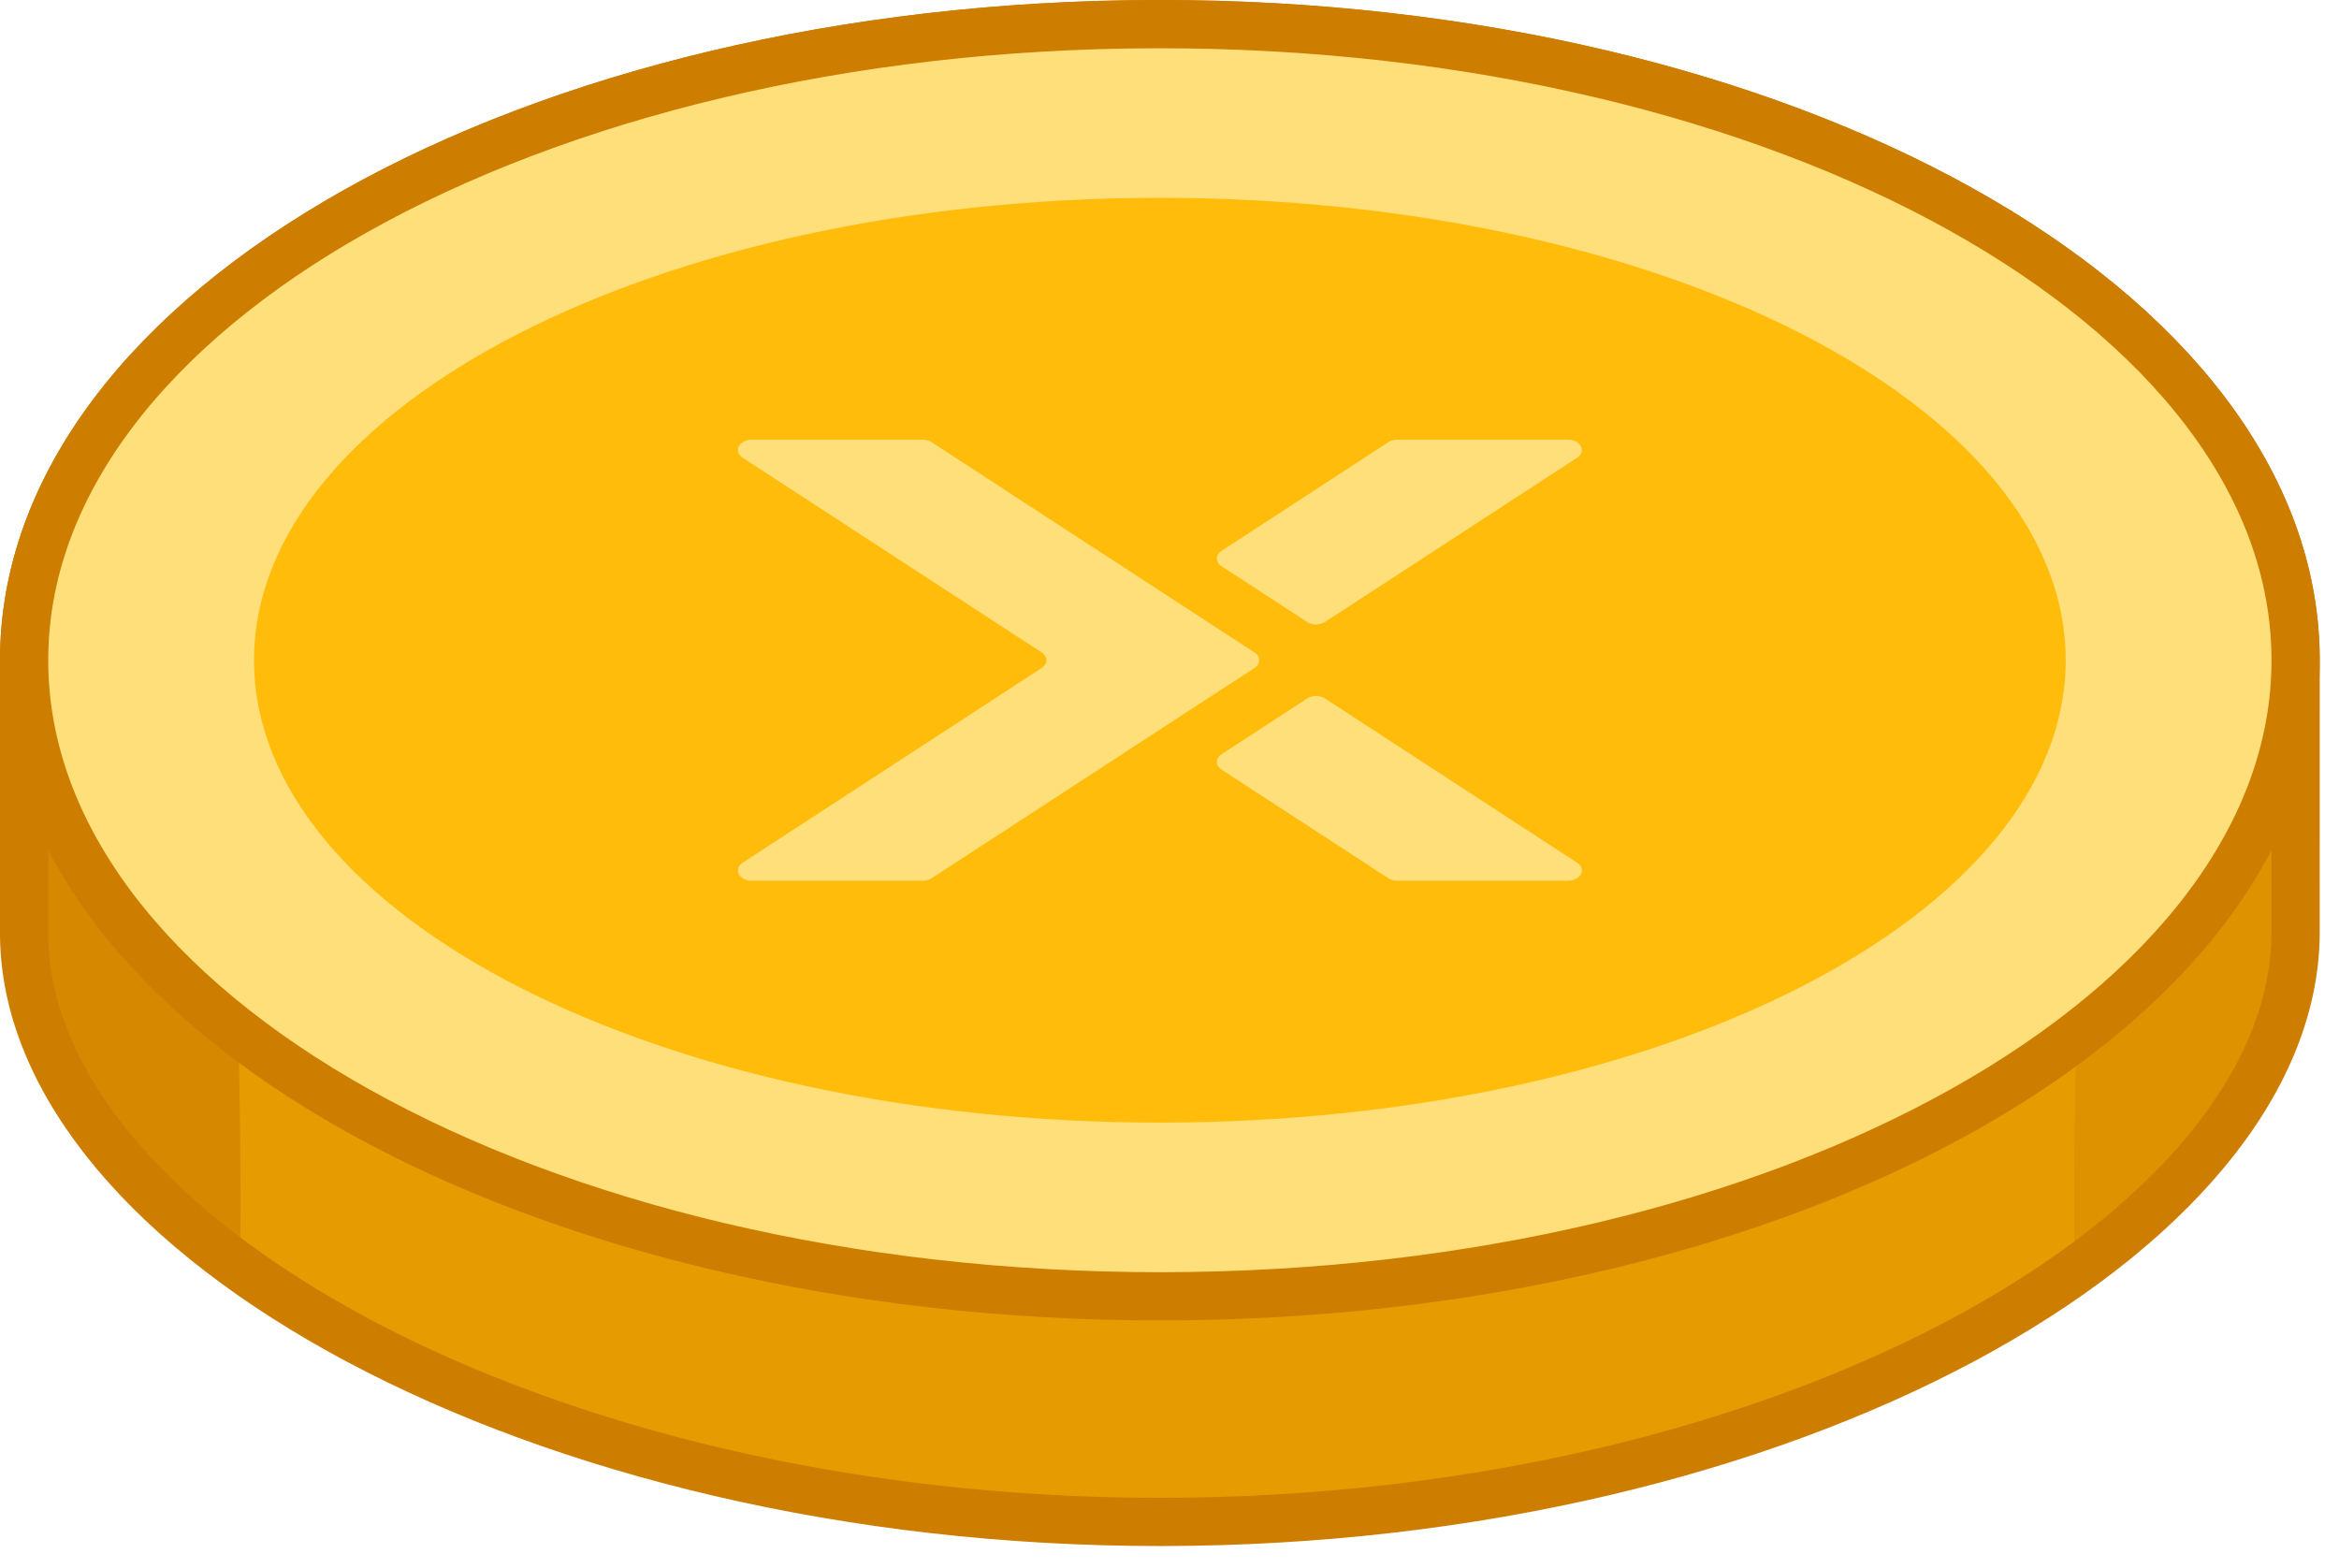
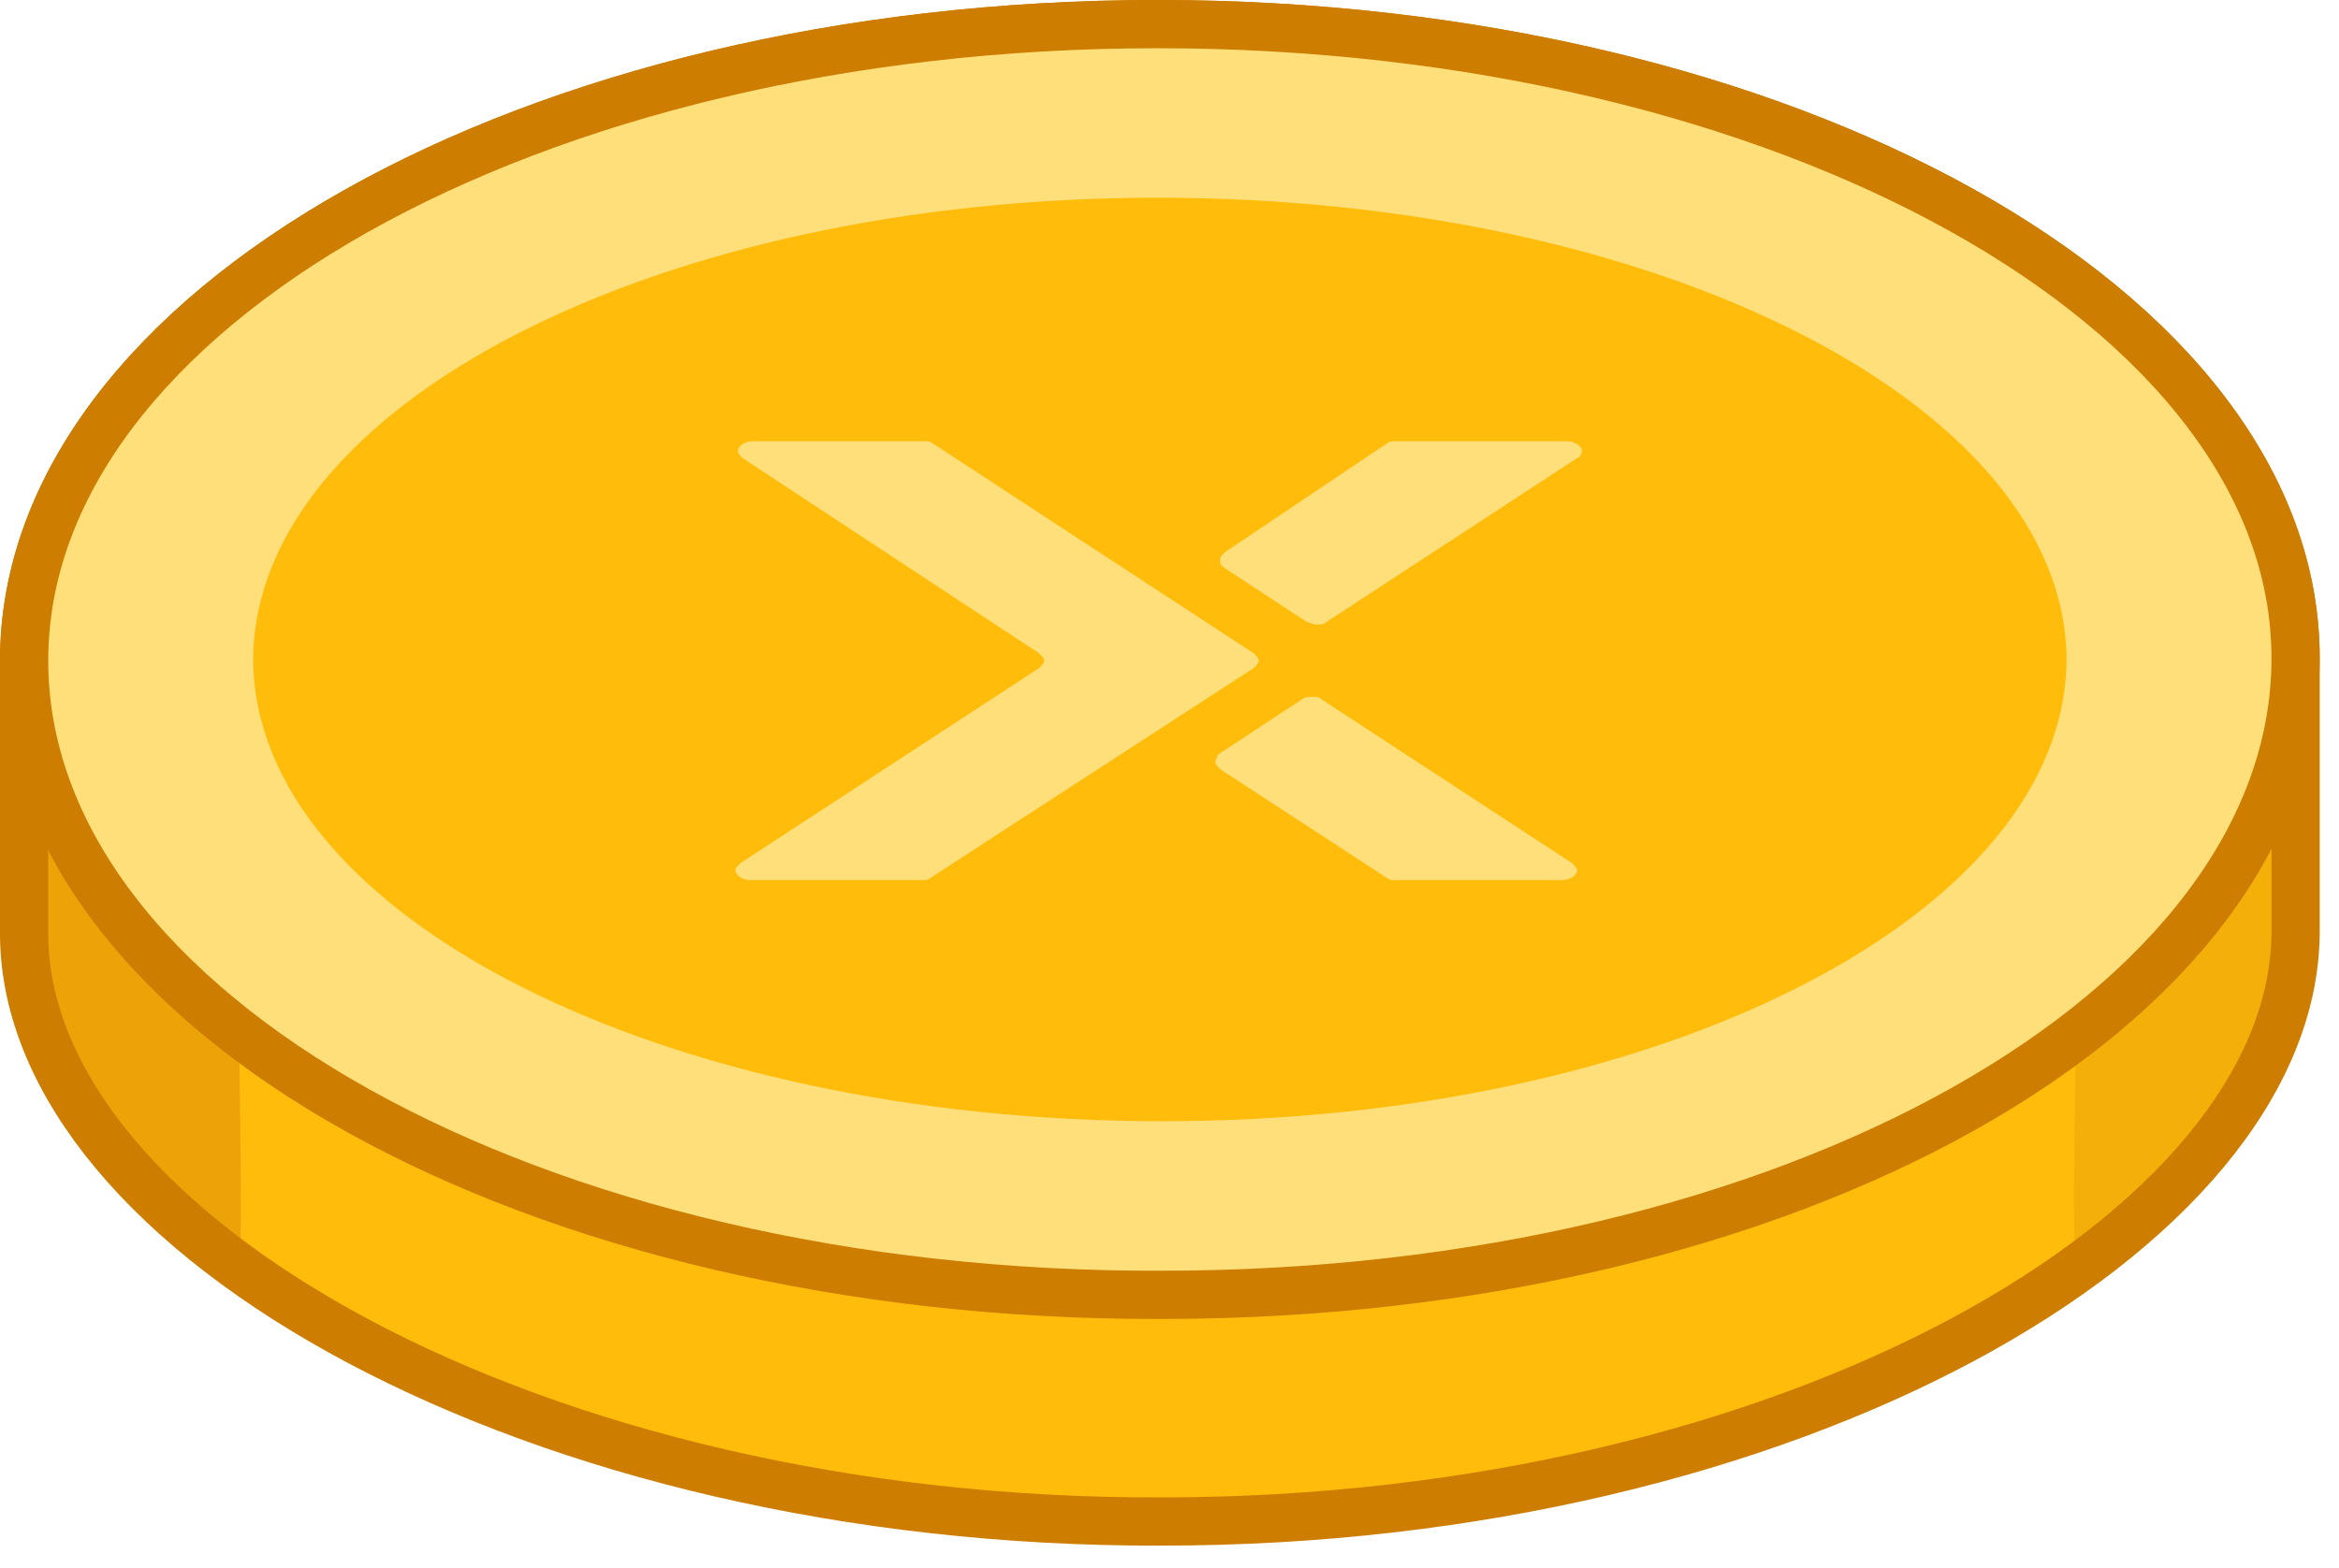
- <svg xmlns="http://www.w3.org/2000/svg" width="97px" height="65px" viewBox="0 0 97 65" version="1.1">
-   <defs />
-   <g id="Page-1" stroke="none" stroke-width="1" fill="none" fill-rule="evenodd">
+ <svg xmlns="http://www.w3.org/2000/svg" version="1.1" id="Layer_1" x="0px" y="0px" viewBox="0 0 97 65" style="enable-background:new 0 0 97 65;" xml:space="preserve">
+   <style type="text/css">
+ 	.st0{fill:#E69C00;}
+ 	.st1{fill:#FFBC0B;stroke:#CD7D00;stroke-width:2;stroke-miterlimit:10;}
+ 	.st2{fill:#FFDF7A;}
+ 	.st3{fill:none;stroke:#CD7D00;stroke-width:2;}
+ 	.st4{fill:#FFBC0B;}
+ 	.st5{opacity:0.4;fill:#CD7D00;enable-background:new    ;}
+ 	.st6{opacity:0.2;fill:#CD7D00;enable-background:new    ;}
+ </style>
+   <g id="Page-1">
    <g transform="translate(0, 1)">
-       <path d="M48.017,0 C22.005,0.026 0.954,11.857 1,26.427 L1,37.784 C1.1,50.157 22.171,62.144 48.184,62.118 C74.17,62.092 95.1,50.157 95.2,37.737 L95.201,26.333 C95.154,11.764 74.03,-0.026 48.017,0" id="Fill-1" fill="#E69C00" />
-       <path d="M48.017,0 C22.005,0.026 0.954,11.857 1,26.427 L1,37.784 C1.1,50.157 22.171,62.144 48.184,62.118 C74.17,62.092 95.1,50.157 95.2,37.737 L95.201,26.333 C95.154,11.764 74.03,-0.026 48.017,0 Z" id="Stroke-3" stroke="#CD7D00" stroke-width="2" />
-       <path d="M95.201,26.334 C95.247,40.904 74.196,52.736 48.184,52.761 C22.171,52.787 1.046,40.997 1,26.428 C0.954,11.858 22.004,0.026 48.017,0.001 C74.03,-0.025 95.154,11.765 95.201,26.334" id="Fill-5" fill="#FFDF7A" />
-       <path d="M95.201,26.334 C95.247,40.904 74.196,52.736 48.184,52.761 C22.171,52.787 1.046,40.997 1,26.428 C0.954,11.858 22.004,0.026 48.017,0.001 C74.03,-0.025 95.154,11.765 95.201,26.334 Z" id="Stroke-7" stroke="#CD7D00" stroke-width="2" />
-       <path d="M85.666,26.347 C85.703,36.937 68.914,45.538 48.167,45.557 C27.42,45.576 10.572,37.005 10.535,26.415 C10.498,15.824 27.287,7.223 48.034,7.205 C68.781,7.186 85.63,15.756 85.666,26.347" id="Fill-9" fill="#FFBC0B" />
-       <path d="M38.649,35.415 C38.547,35.484 38.412,35.527 38.263,35.527 L31.174,35.527 C30.858,35.527 30.603,35.335 30.603,35.099 C30.603,34.981 30.666,34.874 30.77,34.797 L43.191,26.708 C43.316,26.629 43.395,26.512 43.395,26.38 C43.395,26.256 43.324,26.144 43.211,26.066 L30.805,17.989 C30.681,17.911 30.603,17.793 30.603,17.663 C30.603,17.426 30.858,17.234 31.174,17.234 L38.263,17.234 C38.412,17.234 38.548,17.277 38.65,17.348 L52.023,26.058 C52.144,26.136 52.22,26.251 52.22,26.38 C52.22,26.51 52.144,26.626 52.022,26.705 L38.649,35.415 Z M57.547,35.404 L50.67,30.925 C50.544,30.846 50.465,30.728 50.465,30.597 C50.465,30.486 50.522,30.385 50.613,30.309 L54.153,28.004 C54.258,27.918 54.409,27.864 54.577,27.864 C54.734,27.864 54.878,27.912 54.982,27.989 L65.374,34.759 C65.511,34.837 65.599,34.96 65.599,35.099 C65.599,35.335 65.343,35.527 65.027,35.527 L57.947,35.527 C57.792,35.527 57.65,35.48 57.547,35.404 Z M57.547,17.357 C57.65,17.281 57.792,17.234 57.947,17.234 L65.027,17.234 C65.343,17.234 65.599,17.426 65.599,17.663 C65.599,17.801 65.511,17.925 65.374,18.003 L54.982,24.773 C54.878,24.85 54.734,24.898 54.577,24.898 C54.409,24.898 54.258,24.844 54.153,24.758 L50.613,22.453 C50.522,22.376 50.465,22.275 50.465,22.165 C50.465,22.034 50.544,21.916 50.67,21.837 L57.547,17.357 Z" id="Fill-11" fill="#FFDF7A" />
-       <path d="M1,33.657 L1.1,38.157 C1.1,38.157 1.671,46.832 9.886,51.494 C10.1,51.157 9.886,41.796 9.886,41.796 C9.886,41.796 0.9,35.96 1,31.058" id="Fill-13" fill="#CD7D00" opacity="0.617" />
-       <path d="M94.999,33.657 L94.898,38.157 C94.898,38.157 94.327,46.832 86.113,51.494 C85.898,51.157 86.113,41.796 86.113,41.796 C86.113,41.796 95.099,35.96 94.999,31.058" id="Fill-15" fill="#CD7D00" opacity="0.341" />
+       <path id="Fill-1" class="st0" d="M48,0C22,0,1,11.9,1,26.4v11.4c0.1,12.4,21.2,24.4,47.2,24.3c26,0,46.9-12,47-24.4l0-11.4    C95.2,11.8,74,0,48,0" />
+       <path id="Stroke-3" class="st1" d="M48,0C22,0,1,11.9,1,26.4v11.4c0.1,12.4,21.2,24.4,47.2,24.3c26,0,46.9-12,47-24.4l0-11.4    C95.2,11.8,74,0,48,0z" />
+       <path id="Fill-5" class="st2" d="M95.2,26.3c0,14.6-21,26.4-47,26.4C22.2,52.8,1,41,1,26.4C1,11.9,22,0,48,0    C74,0,95.2,11.8,95.2,26.3" />
+       <path id="Stroke-7" class="st3" d="M95.2,26.3c0,14.6-21,26.4-47,26.4C22.2,52.8,1,41,1,26.4C1,11.9,22,0,48,0    C74,0,95.2,11.8,95.2,26.3z" />
+       <path id="Fill-9" class="st4" d="M85.7,26.3c0,10.6-16.8,19.2-37.5,19.2S10.6,37,10.5,26.4C10.5,15.8,27.3,7.2,48,7.2    C68.8,7.2,85.6,15.8,85.7,26.3" />
+       <path id="Fill-11" class="st2" d="M38.6,35.4c-0.1,0.1-0.2,0.1-0.4,0.1h-7.1c-0.3,0-0.6-0.2-0.6-0.4c0-0.1,0.1-0.2,0.2-0.3    l12.4-8.1c0.1-0.1,0.2-0.2,0.2-0.3c0-0.1-0.1-0.2-0.2-0.3L30.8,18c-0.1-0.1-0.2-0.2-0.2-0.3c0-0.2,0.3-0.4,0.6-0.4h7.1    c0.1,0,0.3,0,0.4,0.1L52,26.1c0.1,0.1,0.2,0.2,0.2,0.3c0,0.1-0.1,0.2-0.2,0.3L38.6,35.4z M57.5,35.4l-6.9-4.5    c-0.1-0.1-0.2-0.2-0.2-0.3c0-0.1,0.1-0.2,0.1-0.3l3.5-2.3c0.1-0.1,0.3-0.1,0.4-0.1c0.2,0,0.3,0,0.4,0.1l10.4,6.8    c0.1,0.1,0.2,0.2,0.2,0.3c0,0.2-0.3,0.4-0.6,0.4h-7.1C57.8,35.5,57.6,35.5,57.5,35.4z M57.5,17.4c0.1-0.1,0.2-0.1,0.4-0.1H65    c0.3,0,0.6,0.2,0.6,0.4c0,0.1-0.1,0.3-0.2,0.3L55,24.8c-0.1,0.1-0.2,0.1-0.4,0.1c-0.2,0-0.3-0.1-0.4-0.1l-3.5-2.3    c-0.1-0.1-0.1-0.2-0.1-0.3c0-0.1,0.1-0.2,0.2-0.3L57.5,17.4z" />
+       <path id="Fill-13" class="st5" d="M1,33.7l0.1,4.5c0,0,0.6,8.7,8.8,13.3c0.2-0.3,0-9.7,0-9.7S0.9,36,1,31.1" />
+       <path id="Fill-15" class="st6" d="M95,33.7l-0.1,4.5c0,0-0.6,8.7-8.8,13.3c-0.2-0.3,0-9.7,0-9.7s9-5.8,8.9-10.7" />
    </g>
  </g>
</svg>
